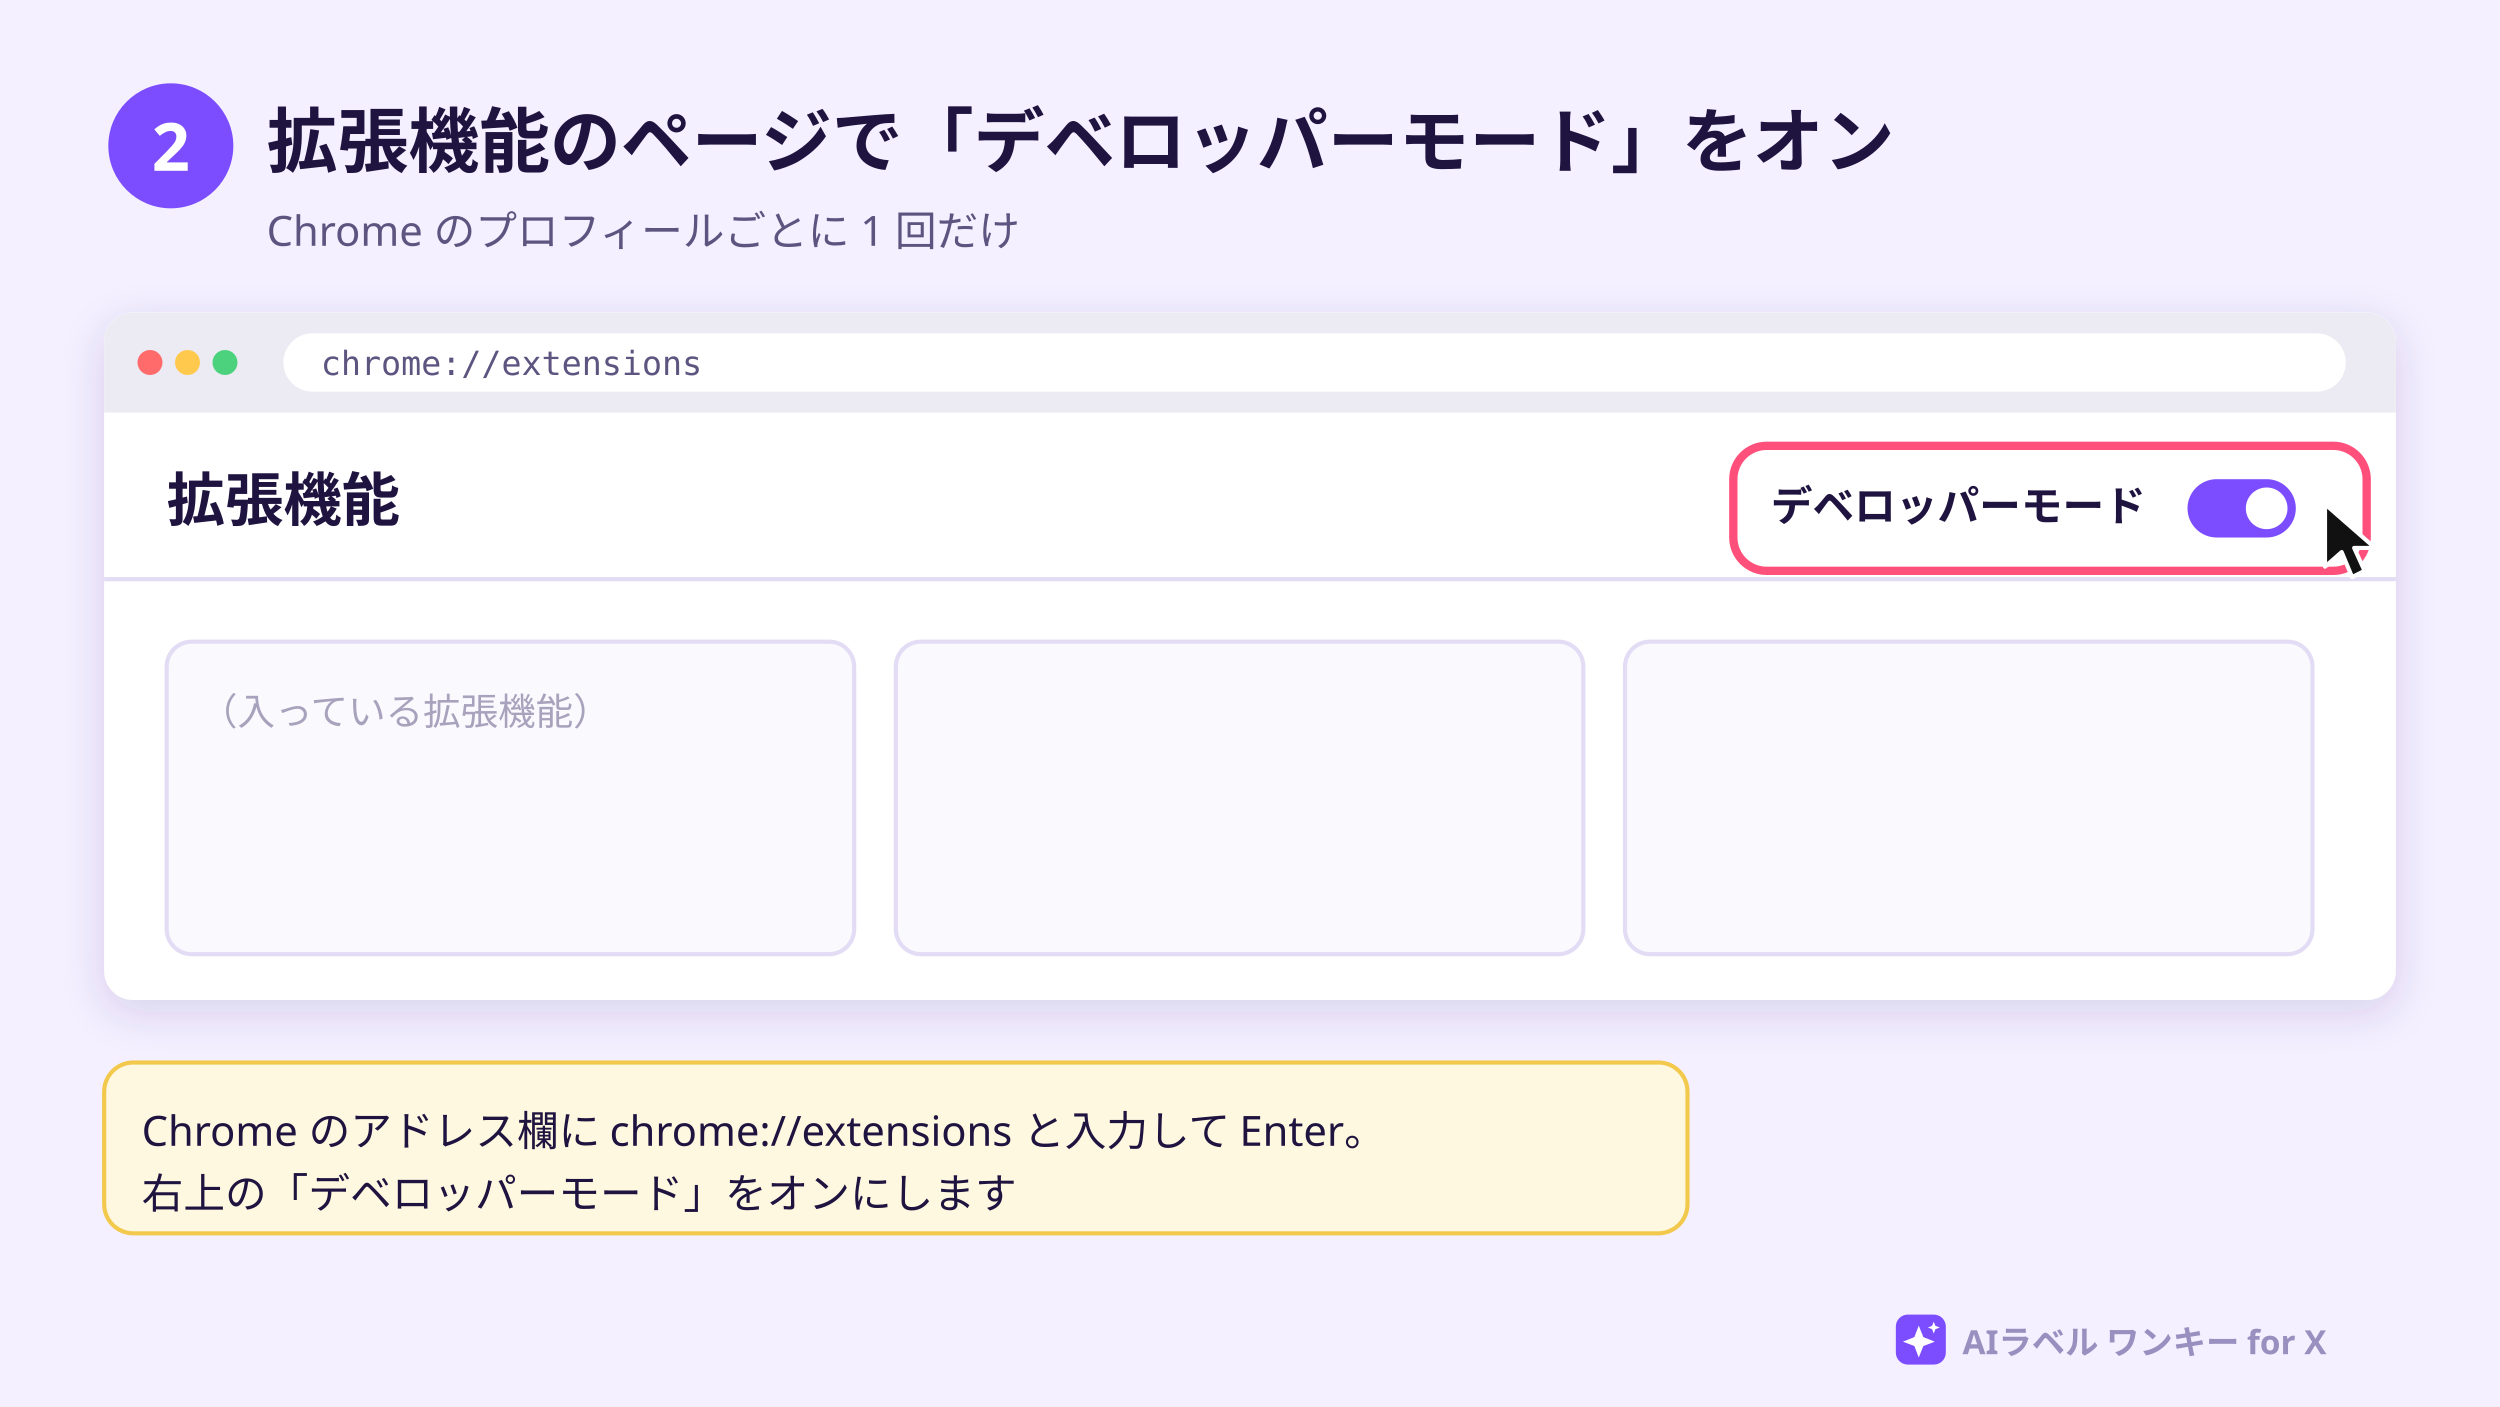
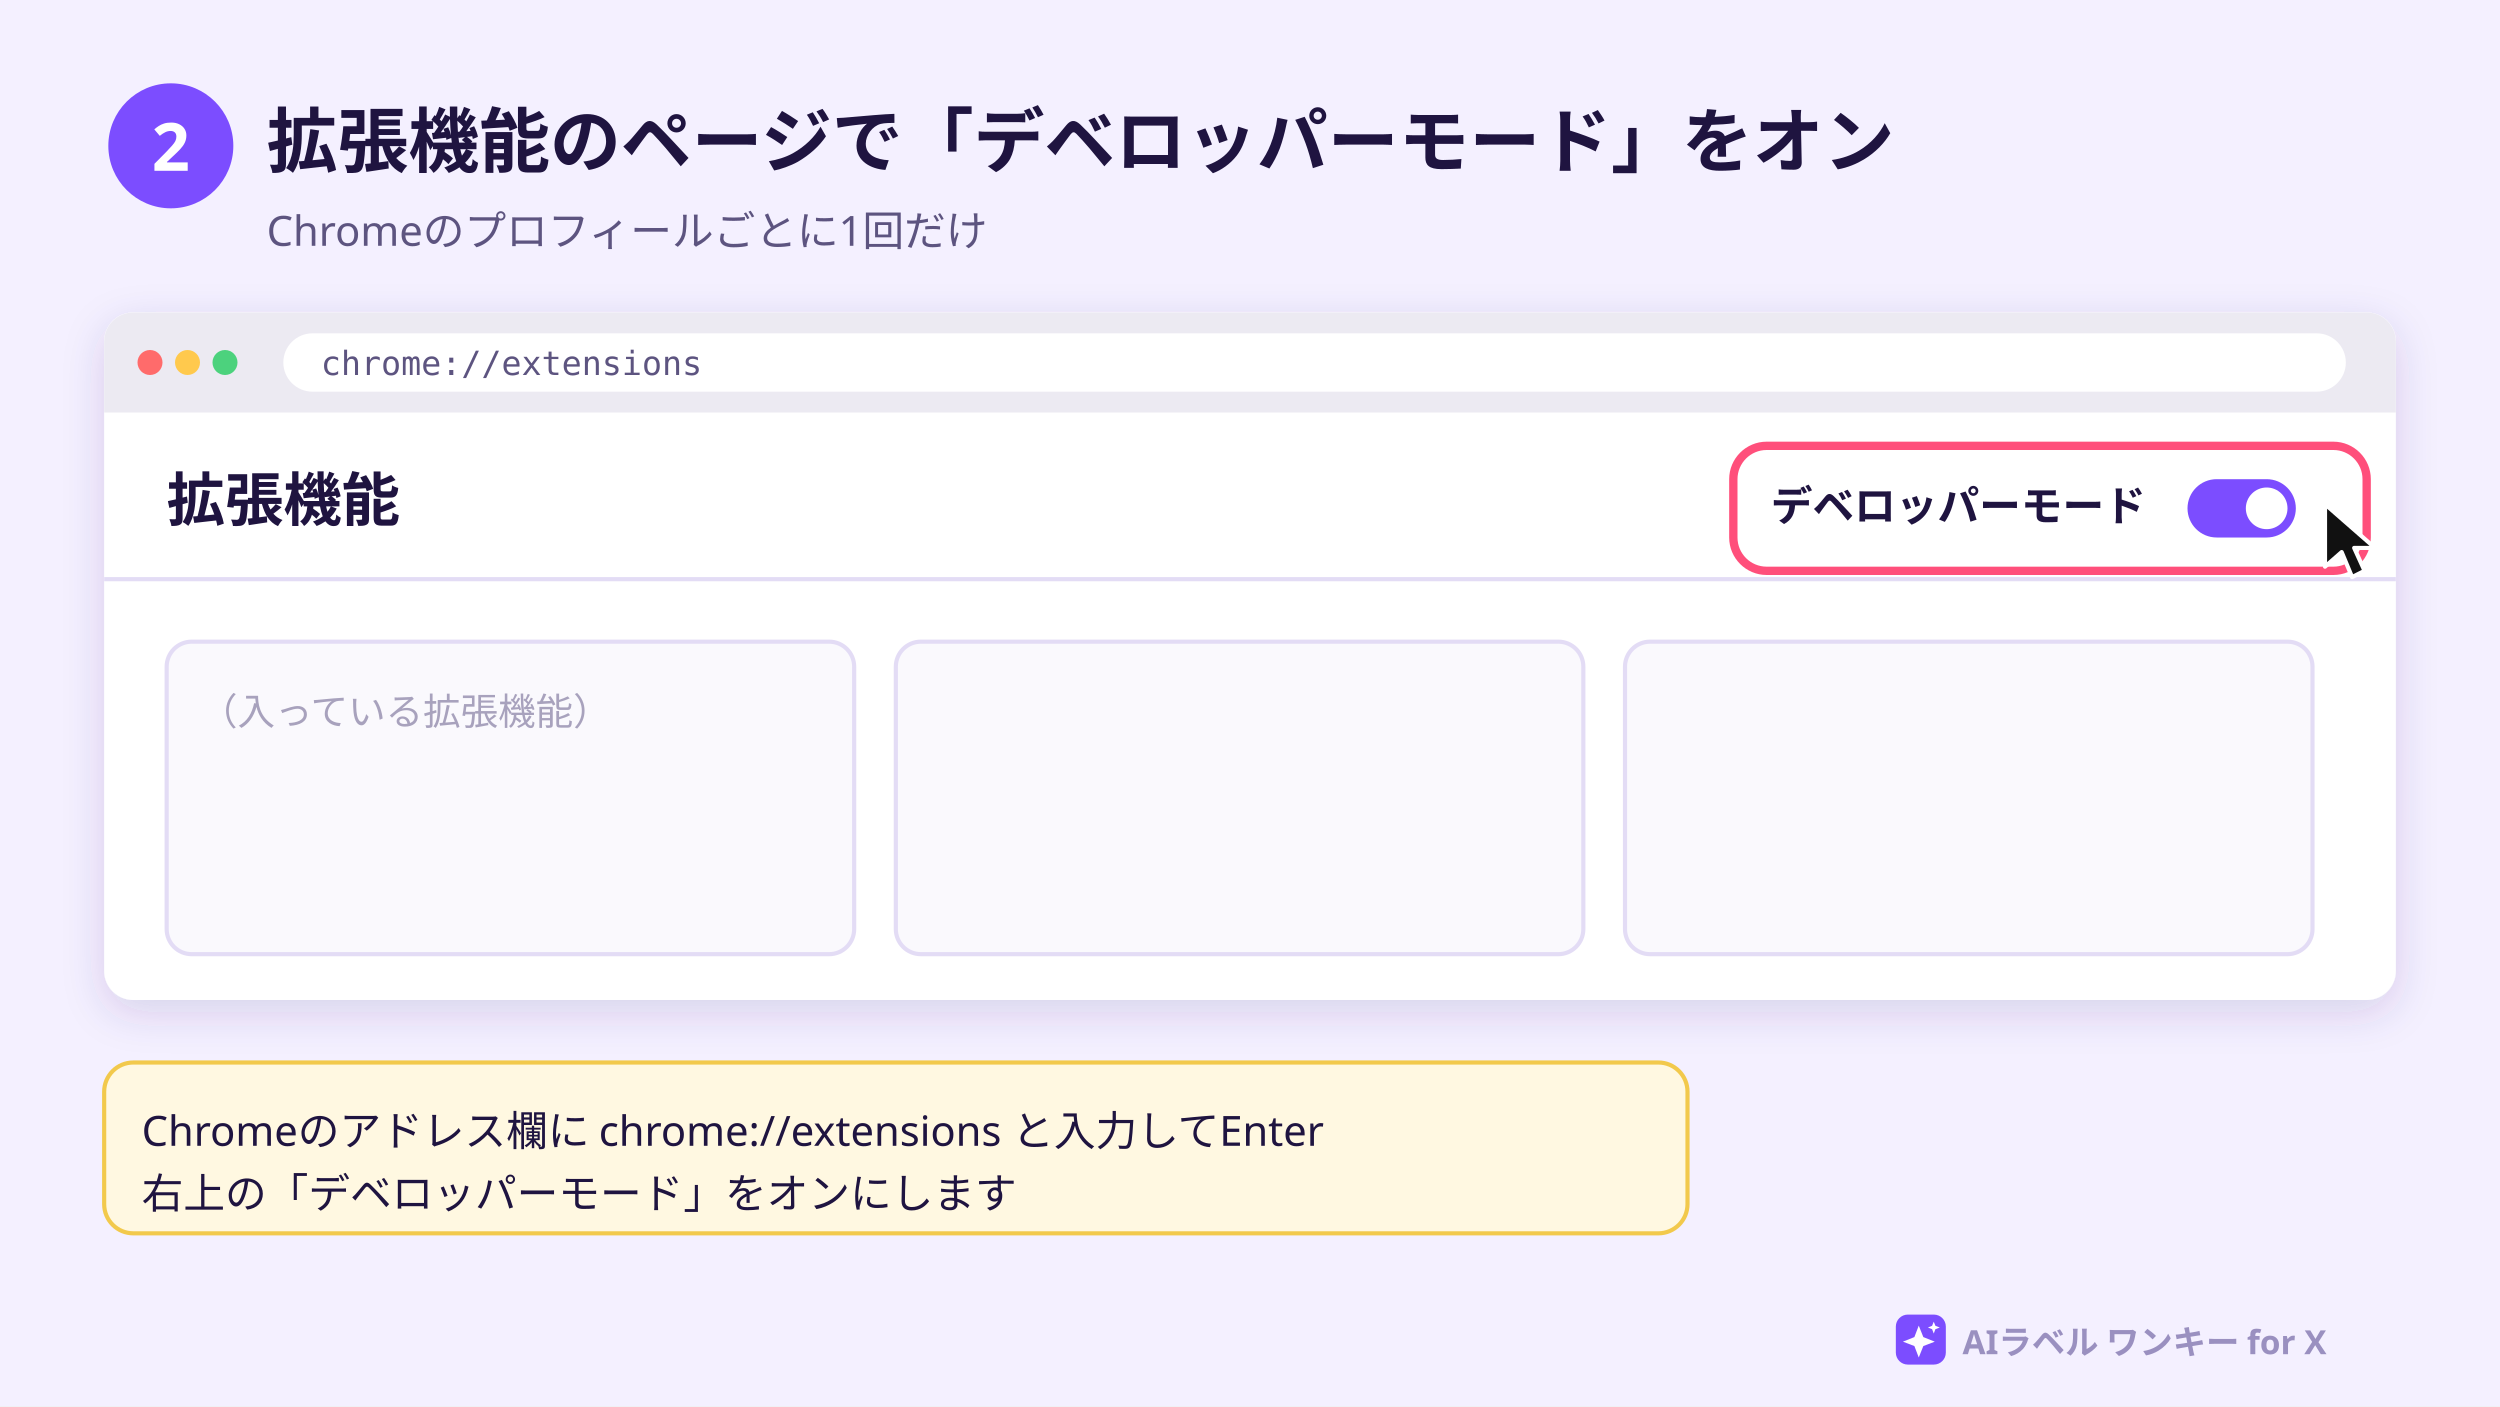
<svg xmlns="http://www.w3.org/2000/svg" width="1200" height="675" viewBox="0 0 1200 675">
  <defs>
    <filter id="sh" x="-10%" y="-10%" width="120%" height="130%">
      <feDropShadow dx="0" dy="6" stdDeviation="10" flood-color="#3b2a80" flood-opacity="0.16" />
    </filter>
    <marker id="ah" viewBox="0 0 10 10" refX="6" refY="5" markerWidth="5" markerHeight="5" orient="auto-start-reverse">
      <path d="M0,0 L10,5 L0,10 Z" fill="#ff4f7b" />
    </marker>
  </defs>
  <rect width="1200" height="675" fill="#f4f0ff" />
  <circle cx="82" cy="70" r="30" fill="#7c4dff" />
  <text x="82" y="82" font-family="'BIZ UDPGothic','Yu Gothic UI','Meiryo',sans-serif" font-size="32" fill="#fff" font-weight="700" text-anchor="middle">2</text>
  <text x="128" y="80" font-family="'BIZ UDPGothic','Yu Gothic UI','Meiryo',sans-serif" font-size="34" fill="#1f1440" font-weight="700" text-anchor="start">拡張機能のページで「デベロッパーモード」をオン</text>
-   <text x="128" y="118" font-family="'BIZ UDPGothic','Yu Gothic UI','Meiryo',sans-serif" font-size="20" fill="#5d5480" font-weight="400" text-anchor="start">Chrome のプロフィールごとに 1 回だけ</text>
+   <text x="128" y="118" font-family="'BIZ UDPGothic','Yu Gothic UI','Meiryo',sans-serif" font-size="20" fill="#5d5480" font-weight="400" text-anchor="start">Chromeのプロフィールごとに1回だけ</text>
  <g filter="url(#sh)">
    <rect x="50" y="150" width="1100" height="330" rx="14" fill="#ffffff" />
  </g>
  <path d="M50,164 a14,14 0 0 1 14,-14 h1072 a14,14 0 0 1 14,14 v34 h-1100 Z" fill="#eceaf2" />
  <circle cx="72" cy="174" r="6" fill="#ff6b6b" />
  <circle cx="90" cy="174" r="6" fill="#ffc94d" />
  <circle cx="108" cy="174" r="6" fill="#4cd27d" />
  <rect x="136" y="160" width="990" height="28" rx="14" fill="#fff" />
  <text x="154" y="180" font-family="'Cascadia Mono','Consolas',monospace" font-size="16" fill="#5d5480" font-weight="400" text-anchor="start">chrome://extensions</text>
  <g transform="translate(50,198)">
    <text x="30" y="52" font-family="'BIZ UDPGothic','Yu Gothic UI','Meiryo',sans-serif" font-size="28" fill="#1f1440" font-weight="700" text-anchor="start">拡張機能</text>
    <text x="800" y="52" font-family="'BIZ UDPGothic','Yu Gothic UI','Meiryo',sans-serif" font-size="20" fill="#1f1440" font-weight="700" text-anchor="start">デベロッパーモード</text>
    <rect x="1000" y="32" width="52" height="28" rx="14" fill="#7c4dff" />
    <circle cx="1038" cy="46" r="10" fill="#fff" />
    <line x1="0" y1="80" x2="1100" y2="80" stroke="#e3dcf5" stroke-width="2" />
    <rect x="30" y="110" width="330" height="150" rx="12" fill="#faf9fd" stroke="#e3dcf5" stroke-width="2" />
    <rect x="380" y="110" width="330" height="150" rx="12" fill="#faf9fd" stroke="#e3dcf5" stroke-width="2" />
    <rect x="730" y="110" width="330" height="150" rx="12" fill="#faf9fd" stroke="#e3dcf5" stroke-width="2" />
    <text x="46" y="150" font-family="'BIZ UDPGothic','Yu Gothic UI','Meiryo',sans-serif" font-size="18" fill="#a8a2bd" font-weight="400" text-anchor="start">（入っている拡張機能）</text>
  </g>
  <rect x="832" y="214" width="304" height="60" rx="16" fill="none" stroke="#ff4f7b" stroke-width="4" />
  <g transform="translate(1116,242) scale(1.0)">
    <path d="M0,0 L0,30 L8,23 L13,35 L19,32 L14,21 L24,21 Z" fill="#111" stroke="#fff" stroke-width="2" stroke-linejoin="round" />
  </g>
  <rect x="50" y="510" width="760" height="82" rx="14" fill="#fff8e1" stroke="#f2c94c" stroke-width="2" />
-   <text x="68" y="550" font-family="'BIZ UDPGothic','Yu Gothic UI','Meiryo',sans-serif" font-size="20" fill="#1f1440" font-weight="400" text-anchor="start">Chrome のアドレス欄に chrome://extensions と入力して Enter。</text>
+   <text x="68" y="550" font-family="'BIZ UDPGothic','Yu Gothic UI','Meiryo',sans-serif" font-size="20" fill="#1f1440" font-weight="400" text-anchor="start">Chromeのアドレス欄に chrome://extensions と入力してEnter</text>
  <text x="68" y="580" font-family="'BIZ UDPGothic','Yu Gothic UI','Meiryo',sans-serif" font-size="20" fill="#1f1440" font-weight="400" text-anchor="start">右上の「デベロッパーモード」をオンにします</text>
  <rect x="910" y="631" width="24" height="24" rx="5.76" fill="#7c4dff" />
  <polygon points="921.0,636.3 923.2,641.8 928.7,644.0 923.2,646.1 921.0,651.6 918.9,646.1 913.4,644.0 918.9,641.8" fill="#fff" />
  <polygon points="928.2,634.4 929.0,636.4 931.1,637.2 929.0,638.0 928.2,640.1 927.4,638.0 925.4,637.2 927.4,636.4" fill="#fff" />
  <text x="942" y="650" font-family="'BIZ UDPGothic','Yu Gothic UI','Meiryo',sans-serif" font-size="16" fill="#9a90c0" font-weight="700" text-anchor="start">AIラベル ワンキー for X</text>
</svg>
